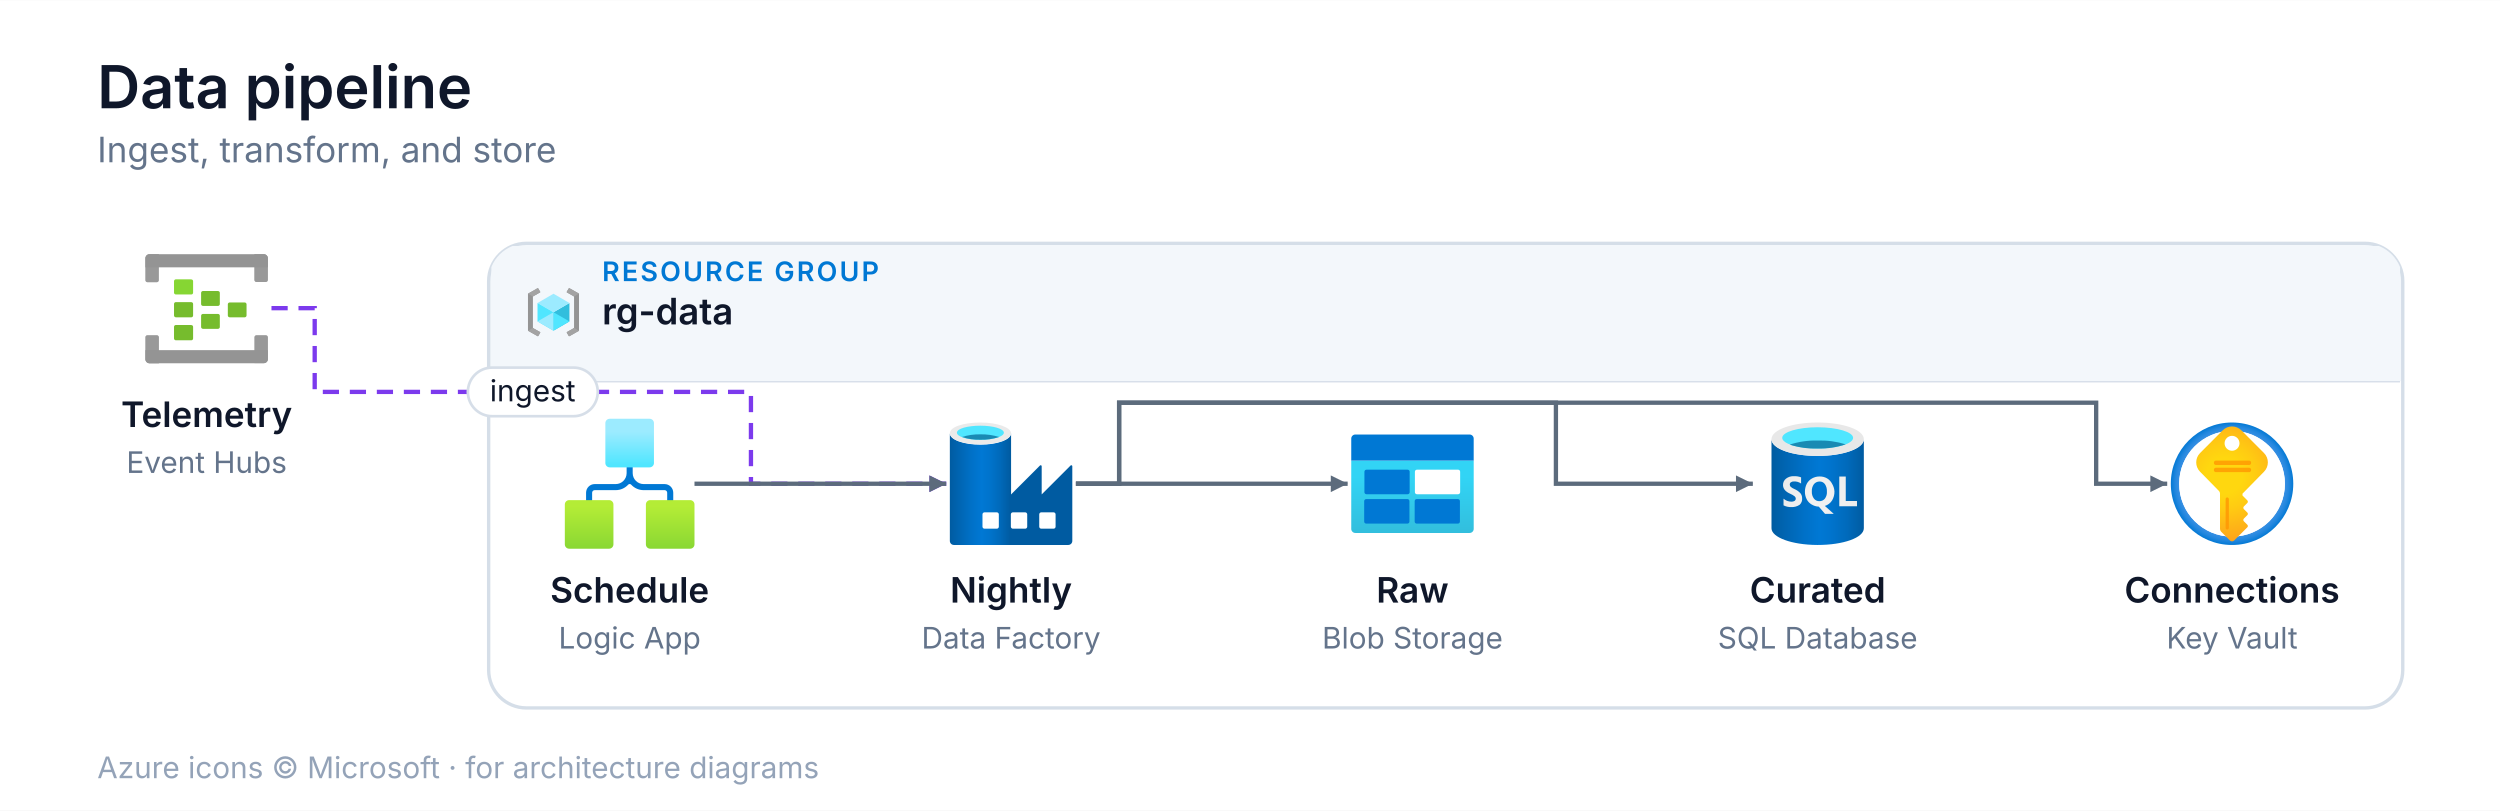
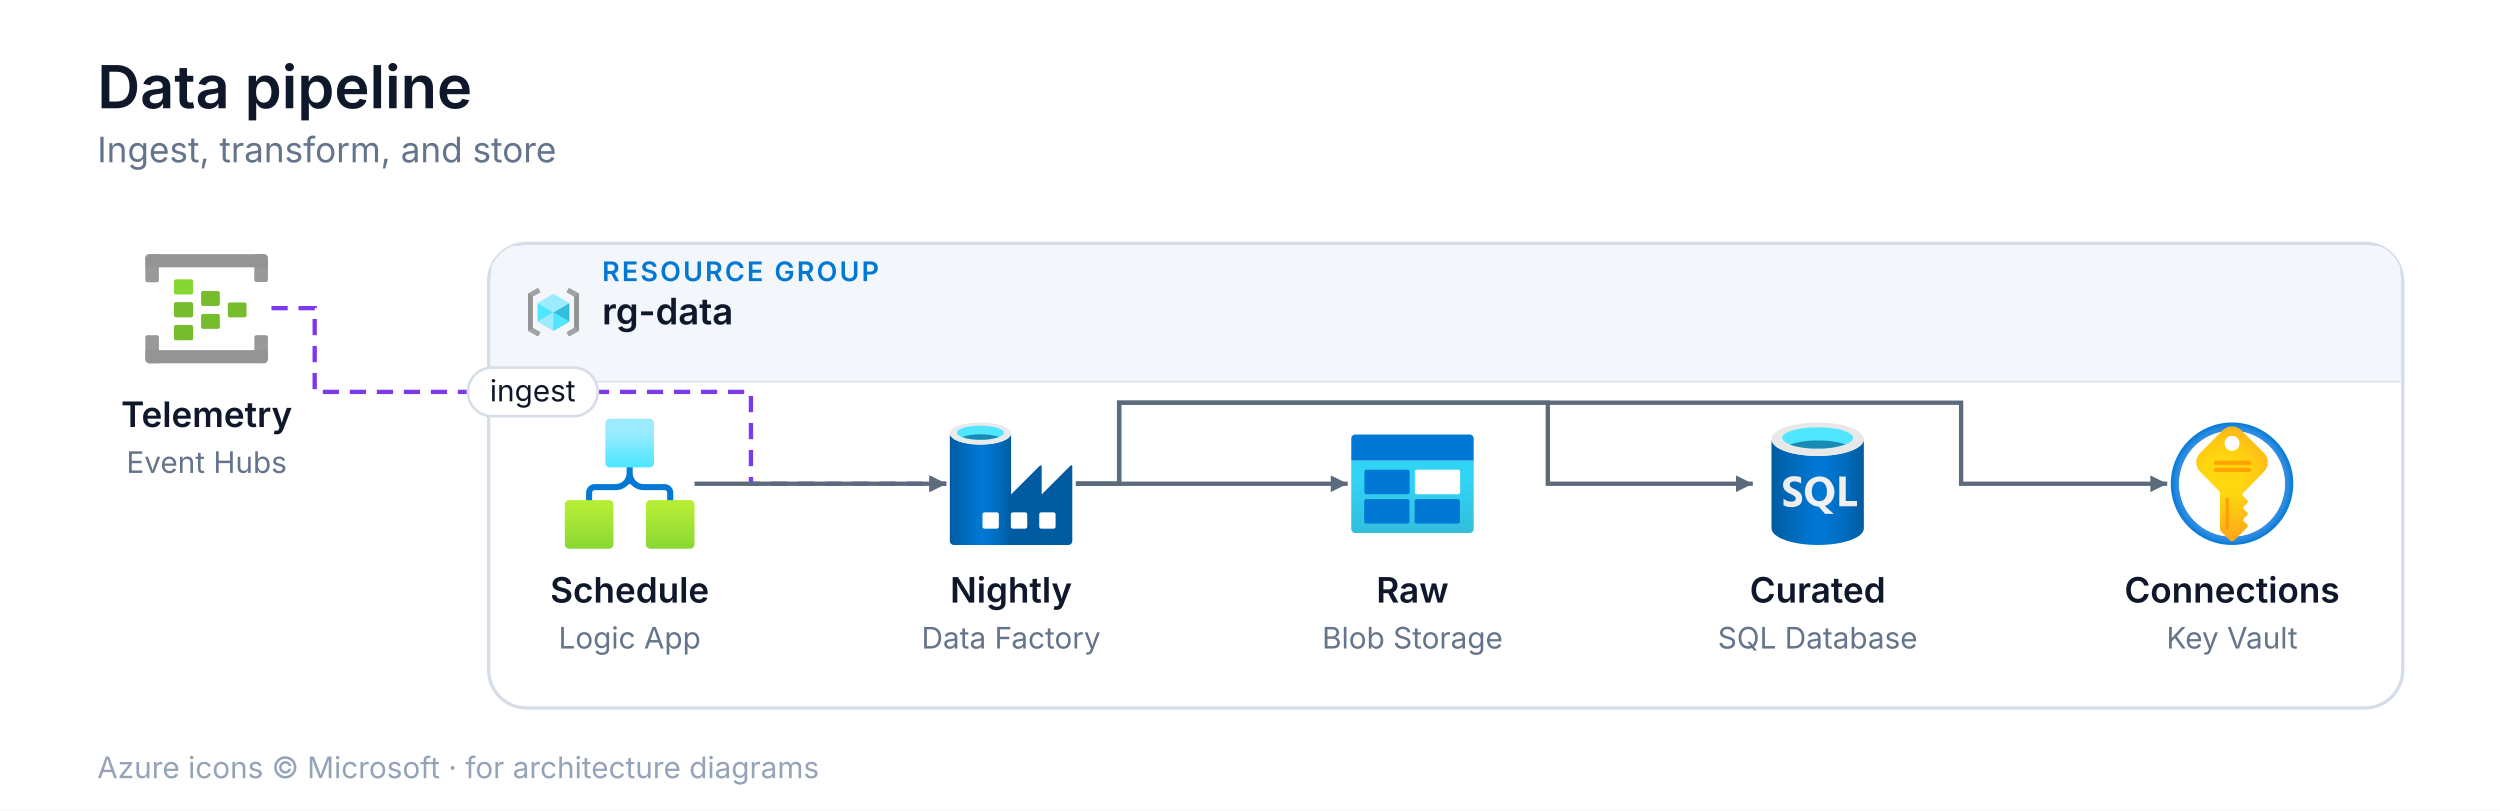
<svg xmlns="http://www.w3.org/2000/svg" width="925" height="300" viewBox="0 0 925.5 300.0" role="img" text-rendering="optimizeLegibility">
  <rect width="100%" height="100%" fill="#FFFFFF" />
  <defs>
    <marker id="arrow-5C6B7C" viewBox="0 0 10 10" refX="8.6" refY="5" markerWidth="8" markerHeight="8" orient="auto-start-reverse" markerUnits="userSpaceOnUse">
      <path d="M0.8 1.15 L8.6 5 L0.8 8.85 Z" fill="#5C6B7C" />
    </marker>
    <marker id="arrow-7C3AED" viewBox="0 0 10 10" refX="8.6" refY="5" markerWidth="8" markerHeight="8" orient="auto-start-reverse" markerUnits="userSpaceOnUse">
      <path d="M0.8 1.15 L8.6 5 L0.8 8.85 Z" fill="#7C3AED" />
    </marker>
    <clipPath id="clip1">
      <rect x="180.9" y="90.0" width="708.6" height="172.0" rx="14" />
    </clipPath>
  </defs>
  <g clip-path="url(#clip1)">
    <rect x="180.9" y="90.0" width="708.6" height="172.0" fill="#FFFFFF" />
    <rect x="180.9" y="90.0" width="708.6" height="51.0" fill="#F3F7FB" />
  </g>
  <rect x="180.9" y="90.0" width="708.6" height="172.0" rx="14" ry="14" fill="none" stroke="#D5DEE8" stroke-width="1.25" />
  <line x1="181.9" y1="141.0" x2="888.5" y2="141.0" stroke="#D6DEE8" stroke-width="1" />
-   <path d="M 100.5 114.0 L 116.5 114.0 L 116.5 145.0 L 278.0 145.0 L 278.0 179.0 L 334.3 179.0 L 350.3 179.0" fill="none" stroke="#7C3AED" stroke-width="1.6" stroke-linecap="butt" stroke-linejoin="miter" stroke-dasharray="6 4" marker-end="url(#arrow-7C3AED)" />
+   <path d="M 100.5 114.0 L 116.5 114.0 L 116.5 145.0 L 278.0 145.0 L 278.0 179.0 L 350.3 179.0" fill="none" stroke="#7C3AED" stroke-width="1.6" stroke-linecap="butt" stroke-linejoin="miter" stroke-dasharray="6 4" marker-end="url(#arrow-7C3AED)" />
  <path d="M 257.1 179.0 L 350.3 179.0" fill="none" stroke="#5C6B7C" stroke-width="1.6" stroke-linecap="butt" stroke-linejoin="miter" marker-end="url(#arrow-5C6B7C)" />
  <path d="M 398.3 179.0 L 498.9 179.0" fill="none" stroke="#5C6B7C" stroke-width="1.6" stroke-linecap="butt" stroke-linejoin="miter" marker-end="url(#arrow-5C6B7C)" />
-   <path d="M 398.3 179.0 L 414.3 179.0 L 414.3 149.0 L 576.0 149.0 L 576.0 179.0 L 632.9 179.0 L 648.9 179.0" fill="none" stroke="#5C6B7C" stroke-width="1.6" stroke-linecap="butt" stroke-linejoin="miter" marker-end="url(#arrow-5C6B7C)" />
-   <path d="M 398.3 179.0 L 414.3 179.0 L 414.3 149.0 L 776.0 149.0 L 776.0 179.0 L 786.3 179.0 L 802.3 179.0" fill="none" stroke="#5C6B7C" stroke-width="1.6" stroke-linecap="butt" stroke-linejoin="miter" marker-end="url(#arrow-5C6B7C)" />
+   <path d="M 398.3 179.0 L 414.3 179.0 L 414.3 149.0 L 573.0 149.0 L 573.0 179.0 L 648.9 179.0" fill="none" stroke="#5C6B7C" stroke-width="1.6" stroke-linecap="butt" stroke-linejoin="miter" marker-end="url(#arrow-5C6B7C)" />
+   <path d="M 398.3 179.0 L 414.3 179.0 L 414.3 149.0 L 726.0 149.0 L 726.0 179.0 L 802.3 179.0" fill="none" stroke="#5C6B7C" stroke-width="1.6" stroke-linecap="butt" stroke-linejoin="miter" marker-end="url(#arrow-5C6B7C)" />
  <g clip-path="url(#clip1)">
    <rect x="181.9" y="91.0" width="706.6" height="50.0" fill="#F3F7FB" />
  </g>
  <svg x="194.9" y="105.5" width="20.0" height="20.0" viewBox="0 0 18 18" preserveAspectRatio="xMidYMid meet" overflow="visible">
    <g>
      <g>
        <path d="M.5,15.08a.16.16,0,0,0,.08.14l1.16.65L3.7,17a.17.17,0,0,0,.23-.06l.66-1.12a.16.16,0,0,0-.06-.21l-2.3-1.3a.17.17,0,0,1-.08-.14V3.85a.16.16,0,0,1,.08-.14l2.3-1.3a.16.16,0,0,0,.06-.21L3.93,1.08A.17.17,0,0,0,3.7,1L1.78,2.11l-1.2.67a.16.16,0,0,0-.08.14V15.08Z" fill="#949494" />
        <path d="M2.14,3.77l.06-.06,2.3-1.3a.14.14,0,0,0,.06-.21L3.9,1.08A.15.15,0,0,0,3.68,1L1.75,2.11.56,2.78s-.05,0-.06.06l.9.51Z" fill="#a3a3a3" />
        <path d="M4.5,15.59l-2.3-1.3a.22.22,0,0,1-.07-.09l-1.62,1,.05,0,1.15.65,2,1.11a.15.15,0,0,0,.22-.06l.66-1.12A.14.14,0,0,0,4.5,15.59Z" fill="#a3a3a3" />
      </g>
      <path d="M17.5,15.08a.16.16,0,0,1-.08.14l-1.16.65L14.3,17a.17.17,0,0,1-.23-.06l-.66-1.12a.16.16,0,0,1,.06-.21l2.3-1.3a.17.17,0,0,0,.08-.14V3.85a.16.16,0,0,0-.08-.14l-2.3-1.3a.16.16,0,0,1-.06-.21l.66-1.12A.17.17,0,0,1,14.3,1l1.92,1.09,1.2.67a.16.16,0,0,1,.08.14V15.08Z" fill="#949494" />
      <path d="M15.86,3.77l-.06-.06-2.3-1.3a.14.14,0,0,1-.06-.21l.66-1.12A.15.15,0,0,1,14.32,1l1.93,1.09,1.19.67s0,0,.06.06l-.9.51Z" fill="#a3a3a3" />
      <path d="M13.5,15.59l2.3-1.3a.22.22,0,0,0,.07-.09l1.62,1,0,0-1.15.65-2,1.11a.15.15,0,0,1-.22-.06l-.66-1.12A.14.14,0,0,1,13.5,15.59Z" fill="#a3a3a3" />
      <polygon points="14.31 5.93 14.31 12.07 8.99 15.16 8.99 9.01 14.31 5.93" fill="#32bedd" />
      <polygon points="14.31 5.93 9 9.02 3.68 5.93 9 2.84 14.31 5.93" fill="#9cebff" />
      <polygon points="8.99 9.02 8.99 15.16 3.68 12.07 3.68 5.93 8.99 9.02" fill="#50e6ff" />
      <polygon points="3.68 12.07 8.99 9.01 8.99 15.16 3.68 12.07" fill="#9cebff" />
      <polygon points="14.31 12.07 8.99 9.01 8.99 15.16 14.31 12.07" fill="#50e6ff" />
    </g>
  </svg>
  <text x="222.9" y="104.0" fill="#0078D4" font-family="&quot;Segoe UI&quot;, Inter, &quot;Helvetica Neue&quot;, Arial, sans-serif" font-size="10" font-weight="600" letter-spacing="0.08em">RESOURCE GROUP</text>
  <text x="222.9" y="120.0" fill="#0F172A" font-family="&quot;Segoe UI&quot;, Inter, &quot;Helvetica Neue&quot;, Arial, sans-serif" font-size="13.5" font-weight="600">rg-data</text>
  <svg x="52.5" y="90.0" width="48.0" height="48.0" viewBox="0 0 18 18" preserveAspectRatio="xMidYMid meet" overflow="visible">
    <g>
      <g id="n3a53a4de8-371c-49da-a662-c4631299fc03">
        <path d="M10.83,8.42a.26.26,0,0,1-.24.27H8.5a.26.26,0,0,1-.27-.24V6.89a.26.26,0,0,1,.24-.27h2.09a.26.26,0,0,1,.27.24V8.42Z" fill="#76bc2d" />
        <path d="M14.54,10a.26.26,0,0,1-.24.27H12.21a.26.26,0,0,1-.27-.24V8.48a.26.26,0,0,1,.24-.27h2.09a.26.26,0,0,1,.27.24V10Z" fill="#76bc2d" />
        <path d="M10.83,11.6a.26.26,0,0,1-.24.27H8.5a.26.26,0,0,1-.27-.24V10.07a.26.26,0,0,1,.24-.27h2.09a.26.26,0,0,1,.27.24V11.6Z" fill="#76bc2d" />
        <path d="M7.12,6.84a.25.25,0,0,1-.23.26H4.74a.26.26,0,0,1-.27-.23V5.25A.26.26,0,0,1,4.71,5H6.8c.22,0,.32.11.32.27Z" fill="#86d633" />
        <path d="M7.12,10a.25.25,0,0,1-.23.27H4.74A.26.26,0,0,1,4.47,10V8.42a.26.26,0,0,1,.24-.26H6.8c.22,0,.32.11.32.26Z" fill="#76bc2d" />
        <path d="M7.12,13.19a.25.25,0,0,1-.23.27H4.74a.26.26,0,0,1-.27-.24V11.6a.25.25,0,0,1,.24-.26H6.8c.22,0,.32.1.32.26Z" fill="#76bc2d" />
        <g>
          <path d="M1.07,1.51H2.36a0,0,0,0,1,0,0v3.6a.29.29,0,0,1-.29.29H.79A.29.29,0,0,1,.5,5.11v-3A.57.57,0,0,1,1.07,1.51Z" fill="#999" />
          <path d="M1.07,1.51H2.36a0,0,0,0,1,0,0v3.6a.29.29,0,0,1-.29.29H.79A.29.29,0,0,1,.5,5.11v-3A.57.57,0,0,1,1.07,1.51Z" fill="#999" opacity="0.5" />
        </g>
        <g>
          <path d="M15.64,1.51h1.29a.57.57,0,0,1,.57.57v3a.29.29,0,0,1-.29.29H15.92a.29.29,0,0,1-.29-.29V1.51A0,0,0,0,1,15.64,1.51Z" fill="#999" />
          <path d="M15.64,1.51h1.29a.57.57,0,0,1,.57.57v3a.29.29,0,0,1-.29.29H15.92a.29.29,0,0,1-.29-.29V1.51A0,0,0,0,1,15.64,1.51Z" fill="#999" opacity="0.5" />
        </g>
        <path d="M8.66-6.08H9.91a0,0,0,0,1,0,0v17a0,0,0,0,1,0,0H8.66a.57.57,0,0,1-.57-.57V-5.52A.57.57,0,0,1,8.66-6.08Z" transform="translate(11.42 -6.58) rotate(90)" fill="#949494" />
        <g>
          <path d="M.79,12.76H2.08a.29.29,0,0,1,.29.29v3.6a0,0,0,0,1,0,0H1.07a.57.57,0,0,1-.57-.57V13A.29.29,0,0,1,.79,12.76Z" fill="#999" />
          <path d="M.79,12.76H2.08a.29.29,0,0,1,.29.29v3.6a0,0,0,0,1,0,0H1.07a.57.57,0,0,1-.57-.57V13A.29.29,0,0,1,.79,12.76Z" fill="#999" opacity="0.5" />
        </g>
        <g>
          <path d="M15.92,12.76h1.29a.29.29,0,0,1,.29.29v3a.57.57,0,0,1-.57.57H15.64a0,0,0,0,1,0,0V13A.29.29,0,0,1,15.92,12.76Z" fill="#999" />
          <path d="M15.92,12.76h1.29a.29.29,0,0,1,.29.29v3a.57.57,0,0,1-.57.57H15.64a0,0,0,0,1,0,0V13A.29.29,0,0,1,15.92,12.76Z" fill="#999" opacity="0.5" />
        </g>
        <path d="M8.66,7.24H9.91a0,0,0,0,1,0,0v17a0,0,0,0,1,0,0H8.66a.57.57,0,0,1-.57-.57V7.81A.57.57,0,0,1,8.66,7.24Z" transform="translate(-6.74 24.74) rotate(-90)" fill="#949494" />
      </g>
    </g>
  </svg>
  <text x="76.5" y="158.0" text-anchor="middle" fill="#0F172A" font-family="&quot;Segoe UI&quot;, Inter, &quot;Helvetica Neue&quot;, Arial, sans-serif" font-size="13" font-weight="600">Telemetry</text>
  <text x="76.5" y="175.0" text-anchor="middle" fill="#64748B" font-family="&quot;Segoe UI&quot;, Inter, &quot;Helvetica Neue&quot;, Arial, sans-serif" font-size="11">Event Hubs</text>
  <svg x="209.1" y="155.0" width="48.0" height="48.0" viewBox="0 0 18 18" preserveAspectRatio="xMidYMid meet" overflow="visible">
    <defs>
      <linearGradient id="n4ba6b54e9-66d7-42e0-a289-95171eaf47f3" x1="9" y1="1.796" x2="9" y2="6.371" gradientUnits="userSpaceOnUse">
        <stop offset="0" stop-color="#9cebff" />
        <stop offset="1" stop-color="#50e6ff" />
      </linearGradient>
      <linearGradient id="n4e5c23c93-889c-4cfe-8adf-72bfa2a5b6e4" x1="3.374" y1="12.14" x2="3.374" y2="18.457" gradientUnits="userSpaceOnUse">
        <stop offset="0.001" stop-color="#b4ec36" />
        <stop offset="1" stop-color="#86d633" />
      </linearGradient>
      <linearGradient id="n4fb46250a-f4a9-418f-b6ae-1a568665f153" x1="14.626" y1="12.14" x2="14.626" y2="18.457" gradientTransform="translate(-0.02 29.273) rotate(-90)" gradientUnits="userSpaceOnUse">
        <stop offset="0.001" stop-color="#b4ec36" />
        <stop offset="1" stop-color="#86d633" />
      </linearGradient>
    </defs>
    <g id="n4a9693b19-30a4-439f-a536-87fc73c5ba8c">
      <g>
        <path d="M13.851,9.047H10.939A1.518,1.518,0,0,1,9.421,7.529V4.33H8.579v3.2A1.518,1.518,0,0,1,7.061,9.047H4.149a1.2,1.2,0,0,0-1.2,1.2v2.338h.841V10.244a.355.355,0,0,1,.356-.355H7.061A2.353,2.353,0,0,0,8.8,9.125a.278.278,0,0,1,.408,0,2.353,2.353,0,0,0,1.735.764h2.912a.354.354,0,0,1,.355.355v2.338h.841V10.244A1.2,1.2,0,0,0,13.851,9.047Z" fill="#0078d4" />
        <rect x="5.626" y="-0.02" width="6.747" height="6.747" rx="0.604" fill="url(#n4ba6b54e9-66d7-42e0-a289-95171eaf47f3)" />
        <rect y="11.273" width="6.747" height="6.747" rx="0.604" fill="url(#n4e5c23c93-889c-4cfe-8adf-72bfa2a5b6e4)" />
        <rect x="11.253" y="11.273" width="6.747" height="6.747" rx="0.604" transform="translate(29.273 0.02) rotate(90)" fill="url(#n4fb46250a-f4a9-418f-b6ae-1a568665f153)" />
      </g>
    </g>
  </svg>
  <text x="233.1" y="223.0" text-anchor="middle" fill="#0F172A" font-family="&quot;Segoe UI&quot;, Inter, &quot;Helvetica Neue&quot;, Arial, sans-serif" font-size="13" font-weight="600">Schedule</text>
  <text x="233.1" y="240.0" text-anchor="middle" fill="#64748B" font-family="&quot;Segoe UI&quot;, Inter, &quot;Helvetica Neue&quot;, Arial, sans-serif" font-size="11">Logic App</text>
  <svg x="350.3" y="155.0" width="48.0" height="48.0" viewBox="0 0 18 18" preserveAspectRatio="xMidYMid meet" overflow="visible">
    <defs>
      <linearGradient id="n5f710a364-083f-494c-9d96-89b92ee2d5a8" x1="0.5" y1="9.77" x2="9" y2="9.77" gradientUnits="userSpaceOnUse">
        <stop offset="0" stop-color="#005ba1" />
        <stop offset="0.07" stop-color="#0060a9" />
        <stop offset="0.36" stop-color="#0071c8" />
        <stop offset="0.52" stop-color="#0078d4" />
        <stop offset="0.64" stop-color="#0074cd" />
        <stop offset="0.81" stop-color="#006abb" />
        <stop offset="0.99" stop-color="#005ba1" />
      </linearGradient>
    </defs>
    <g>
      <path d="M13.25,10.48V6.57a.14.14,0,0,0-.24-.1l-4,4L4.85,14.63V17.5H16.93a.56.56,0,0,0,.57-.57V6.57a.14.14,0,0,0-.24-.1Z" fill="#005ba1" />
      <path d="M4.75,3.58C2.4,3.58.5,2.89.5,2V7.67h0v9.26a.56.56,0,0,0,.57.57H9V2C9,2.89,7.1,3.58,4.75,3.58Z" fill="url(#n5f710a364-083f-494c-9d96-89b92ee2d5a8)" />
      <rect x="12.91" y="12.97" width="2.27" height="2.27" rx="0.28" fill="#fff" />
      <rect x="8.97" y="12.97" width="2.27" height="2.27" rx="0.28" fill="#fff" />
      <rect x="5.03" y="12.97" width="2.27" height="2.27" rx="0.28" fill="#fff" />
      <path d="M9,2c0,.85-1.9,1.54-4.25,1.54S.5,2.89.5,2,2.4.5,4.75.5,9,1.19,9,2" fill="#eaeaea" />
      <path d="M8,1.91c0,.55-1.46,1-3.26,1s-3.26-.43-3.26-1S3,.94,4.75.94,8,1.37,8,1.91" fill="#50e6ff" />
      <path d="M4.75,2.14a8.07,8.07,0,0,0-2.58.37,7.64,7.64,0,0,0,2.58.38,7.64,7.64,0,0,0,2.58-.38A8.07,8.07,0,0,0,4.75,2.14Z" fill="#198ab3" />
    </g>
  </svg>
  <text x="374.3" y="223.0" text-anchor="middle" fill="#0F172A" font-family="&quot;Segoe UI&quot;, Inter, &quot;Helvetica Neue&quot;, Arial, sans-serif" font-size="13" font-weight="600">Nightly</text>
  <text x="374.3" y="240.0" text-anchor="middle" fill="#64748B" font-family="&quot;Segoe UI&quot;, Inter, &quot;Helvetica Neue&quot;, Arial, sans-serif" font-size="11">Data Factory</text>
  <svg x="498.9" y="155.0" width="48.0" height="48.0" viewBox="0 0 18 18" preserveAspectRatio="xMidYMid meet" overflow="visible">
    <defs>
      <linearGradient id="n6a9c62307-1cd0-400c-911b-17ec6a9110ce" x1="9" y1="15.834" x2="9" y2="5.788" gradientUnits="userSpaceOnUse">
        <stop offset="0" stop-color="#32bedd" />
        <stop offset="0.775" stop-color="#32d4f5" />
      </linearGradient>
    </defs>
    <g id="n6f31d214e-f09e-49e3-b3d2-7c5d55682d09">
      <g>
        <path d="M.5,5.788h17a0,0,0,0,1,0,0v9.478a.568.568,0,0,1-.568.568H1.068A.568.568,0,0,1,.5,15.266V5.788A0,0,0,0,1,.5,5.788Z" fill="url(#n6a9c62307-1cd0-400c-911b-17ec6a9110ce)" />
        <path d="M1.071,2.166H16.929a.568.568,0,0,1,.568.568V5.788a0,0,0,0,1,0,0H.5a0,0,0,0,1,0,0V2.734A.568.568,0,0,1,1.071,2.166Z" fill="#0078d4" />
        <rect x="2.328" y="7.049" width="6.281" height="3.408" rx="0.283" fill="#0078d4" />
        <rect x="9.336" y="7.049" width="6.281" height="3.408" rx="0.283" fill="#fff" />
        <rect x="2.296" y="11.128" width="6.281" height="3.408" rx="0.283" fill="#0078d4" />
        <rect x="9.304" y="11.128" width="6.281" height="3.408" rx="0.283" fill="#0078d4" />
      </g>
    </g>
  </svg>
  <text x="522.9" y="223.0" text-anchor="middle" fill="#0F172A" font-family="&quot;Segoe UI&quot;, Inter, &quot;Helvetica Neue&quot;, Arial, sans-serif" font-size="13" font-weight="600">Raw</text>
  <text x="522.9" y="240.0" text-anchor="middle" fill="#64748B" font-family="&quot;Segoe UI&quot;, Inter, &quot;Helvetica Neue&quot;, Arial, sans-serif" font-size="11">Blob Storage</text>
  <svg x="648.9" y="155.0" width="48.0" height="48.0" viewBox="0 0 18 18" preserveAspectRatio="xMidYMid meet" overflow="visible">
    <defs>
      <linearGradient id="n7ef16bf9d-a8b6-4181-b6cd-66fc5203f956" x1="2.59" y1="10.16" x2="15.41" y2="10.16" gradientUnits="userSpaceOnUse">
        <stop offset="0" stop-color="#005ba1" />
        <stop offset="0.07" stop-color="#0060a9" />
        <stop offset="0.36" stop-color="#0071c8" />
        <stop offset="0.52" stop-color="#0078d4" />
        <stop offset="0.64" stop-color="#0074cd" />
        <stop offset="0.82" stop-color="#006abb" />
        <stop offset="1" stop-color="#005ba1" />
      </linearGradient>
      <radialGradient id="n7bf3846c3-4d74-4743-ab9a-f334c248bd92" cx="9.36" cy="10.57" r="7.07" gradientUnits="userSpaceOnUse">
        <stop offset="0" stop-color="#f2f2f2" />
        <stop offset="0.58" stop-color="#eee" />
        <stop offset="1" stop-color="#e6e6e6" />
      </radialGradient>
    </defs>
    <path d="M9,5.14c-3.54,0-6.41-1-6.41-2.32V15.18c0,1.27,2.82,2.3,6.32,2.32H9c3.54,0,6.41-1,6.41-2.32V2.82C15.41,4.11,12.54,5.14,9,5.14Z" fill="url(#n7ef16bf9d-a8b6-4181-b6cd-66fc5203f956)" />
    <path d="M15.41,2.82c0,1.29-2.87,2.32-6.41,2.32s-6.41-1-6.41-2.32S5.46.5,9,.5s6.41,1,6.41,2.32" fill="#e8e8e8" />
    <path d="M13.92,2.63c0,.82-2.21,1.48-4.92,1.48S4.08,3.45,4.08,2.63,6.29,1.16,9,1.16s4.92.66,4.92,1.47" fill="#50e6ff" />
    <path d="M9,3a11.55,11.55,0,0,0-3.89.57A11.42,11.42,0,0,0,9,4.11a11.15,11.15,0,0,0,3.89-.58A11.84,11.84,0,0,0,9,3Z" fill="#198ab3" />
    <path d="M12.9,11.4V8H12v4.13h2.46V11.4ZM5.76,9.73a1.83,1.83,0,0,1-.51-.31.44.44,0,0,1-.12-.32.34.34,0,0,1,.15-.3.68.68,0,0,1,.42-.12,1.62,1.62,0,0,1,1,.29V8.11a2.58,2.58,0,0,0-1-.16,1.64,1.64,0,0,0-1.09.34,1.08,1.08,0,0,0-.42.89c0,.51.32.91,1,1.21a2.88,2.88,0,0,1,.62.36.42.42,0,0,1,.15.32.38.38,0,0,1-.16.31.81.81,0,0,1-.45.11,1.66,1.66,0,0,1-1.09-.42V12a2.17,2.17,0,0,0,1.07.24,1.88,1.88,0,0,0,1.18-.33A1.08,1.08,0,0,0,6.84,11a1.05,1.05,0,0,0-.25-.7A2.42,2.42,0,0,0,5.76,9.73ZM11,11.32a2.34,2.34,0,0,0,.33-1.26A2.32,2.32,0,0,0,11,9a1.81,1.81,0,0,0-.7-.75,2,2,0,0,0-1-.26,2.11,2.11,0,0,0-1.08.27A1.86,1.86,0,0,0,7.49,9a2.46,2.46,0,0,0-.26,1.14,2.26,2.26,0,0,0,.24,1,1.76,1.76,0,0,0,.69.74,2.06,2.06,0,0,0,1,.3l.86,1h1.21L10,12.08A1.79,1.79,0,0,0,11,11.32ZM10,11.07a.94.94,0,0,1-.76.35.92.92,0,0,1-.76-.36,1.52,1.52,0,0,1-.29-1,1.53,1.53,0,0,1,.29-1,1,1,0,0,1,.78-.37.87.87,0,0,1,.75.37,1.62,1.62,0,0,1,.27,1A1.46,1.46,0,0,1,10,11.07Z" fill="url(#n7bf3846c3-4d74-4743-ab9a-f334c248bd92)" />
  </svg>
  <text x="672.9" y="223.0" text-anchor="middle" fill="#0F172A" font-family="&quot;Segoe UI&quot;, Inter, &quot;Helvetica Neue&quot;, Arial, sans-serif" font-size="13" font-weight="600">Curated</text>
  <text x="672.9" y="240.0" text-anchor="middle" fill="#64748B" font-family="&quot;Segoe UI&quot;, Inter, &quot;Helvetica Neue&quot;, Arial, sans-serif" font-size="11">SQL Database</text>
  <svg x="802.3" y="155.0" width="48.0" height="48.0" viewBox="0 0 18 18" preserveAspectRatio="xMidYMid meet" overflow="visible">
    <defs>
      <radialGradient id="n8fb114c93-7c16-4540-899a-0796041629e6" cx="9" cy="9" r="8.5" gradientUnits="userSpaceOnUse">
        <stop offset="0.18" stop-color="#5ea0ef" />
        <stop offset="0.56" stop-color="#5c9fee" />
        <stop offset="0.69" stop-color="#559ced" />
        <stop offset="0.78" stop-color="#4a97e9" />
        <stop offset="0.86" stop-color="#3990e4" />
        <stop offset="0.93" stop-color="#2387de" />
        <stop offset="0.99" stop-color="#087bd6" />
        <stop offset="1" stop-color="#0078d4" />
      </radialGradient>
      <radialGradient id="n8ec478bd3-5b38-4e7f-b661-11f355578bff" cx="38.95" cy="182.07" r="9.88" gradientTransform="translate(-28.71 -163.24) scale(0.94 0.94)" gradientUnits="userSpaceOnUse">
        <stop offset="0.27" stop-color="#ffd70f" />
        <stop offset="0.49" stop-color="#ffcb12" />
        <stop offset="0.88" stop-color="#feac19" />
        <stop offset="1" stop-color="#fea11b" />
      </radialGradient>
    </defs>
    <path id="n8aacf8311-a317-400f-b613-74bd00da5ce3" d="M9,.5A8.5,8.5,0,1,0,17.5,9,8.51,8.51,0,0,0,9,.5ZM9,16.34A7.34,7.34,0,1,1,16.34,9,7.34,7.34,0,0,1,9,16.34Z" fill="url(#n8fb114c93-7c16-4540-899a-0796041629e6)" />
    <circle cx="9" cy="9" r="7.34" fill="#fff" />
    <g>
      <path id="n8bd983c41-db73-40ec-a4f4-da1213fc9924" d="M13.44,7.33a1.84,1.84,0,0,0,0-2.59h0L10.29,1.58a1.83,1.83,0,0,0-2.58,0h0L4.56,4.74a1.84,1.84,0,0,0,0,2.59L7.18,10a.51.51,0,0,1,.15.36v4.88a.63.63,0,0,0,.18.44l1.2,1.2a.41.41,0,0,0,.58,0l1.16-1.16h0l.68-.68a.25.25,0,0,0,0-.34l-.49-.49a.27.27,0,0,1,0-.37l.49-.49a.25.25,0,0,0,0-.34l-.49-.49a.27.27,0,0,1,0-.37l.49-.49a.25.25,0,0,0,0-.34l-.68-.69v-.25ZM9,2.35A1,1,0,0,1,9,4.42,1,1,0,1,1,9,2.35Z" fill="url(#n8ec478bd3-5b38-4e7f-b661-11f355578bff)" />
      <path id="n8ad2e7e44-9bfd-4775-8bf4-8ef26a544921" d="M8.18,15.3h0a.23.23,0,0,0,.38-.17v-4a.24.24,0,0,0-.11-.2h0a.22.22,0,0,0-.34.2v4A.28.28,0,0,0,8.18,15.3Z" fill="#ff9300" opacity="0.75" />
      <rect id="n8a996fbff-3936-4b24-b407-369336c143ba" x="6.48" y="5.79" width="5.17" height="0.61" rx="0.28" fill="#ff9300" opacity="0.75" />
      <rect id="n8bb12d31c-3352-4a18-87dd-a169a4a8721d" x="6.48" y="6.78" width="5.17" height="0.61" rx="0.28" fill="#ff9300" opacity="0.75" />
    </g>
  </svg>
  <text x="826.3" y="223.0" text-anchor="middle" fill="#0F172A" font-family="&quot;Segoe UI&quot;, Inter, &quot;Helvetica Neue&quot;, Arial, sans-serif" font-size="13" font-weight="600">Connections</text>
  <text x="826.3" y="240.0" text-anchor="middle" fill="#64748B" font-family="&quot;Segoe UI&quot;, Inter, &quot;Helvetica Neue&quot;, Arial, sans-serif" font-size="11">Key Vault</text>
  <rect x="173.2" y="136.0" width="48.1" height="18.0" rx="9" fill="#FFFFFF" stroke="#D6DEE8" />
  <text x="197.2" y="148.5" text-anchor="middle" fill="#0F172A" font-family="&quot;Segoe UI&quot;, Inter, &quot;Helvetica Neue&quot;, Arial, sans-serif" font-size="11">ingest</text>
  <text x="36" y="40" fill="#0F172A" font-family="&quot;Segoe UI&quot;, Inter, &quot;Helvetica Neue&quot;, Arial, sans-serif" font-size="22" font-weight="600">Data pipeline</text>
  <text x="36" y="60" fill="#64748B" font-family="&quot;Segoe UI&quot;, Inter, &quot;Helvetica Neue&quot;, Arial, sans-serif" font-size="13">Ingest, transform, and store</text>
  <text x="36" y="288.0" fill="#94A3B8" font-family="&quot;Segoe UI&quot;, Inter, &quot;Helvetica Neue&quot;, Arial, sans-serif" font-size="11">Azure icons © Microsoft · for architecture diagrams</text>
</svg>
